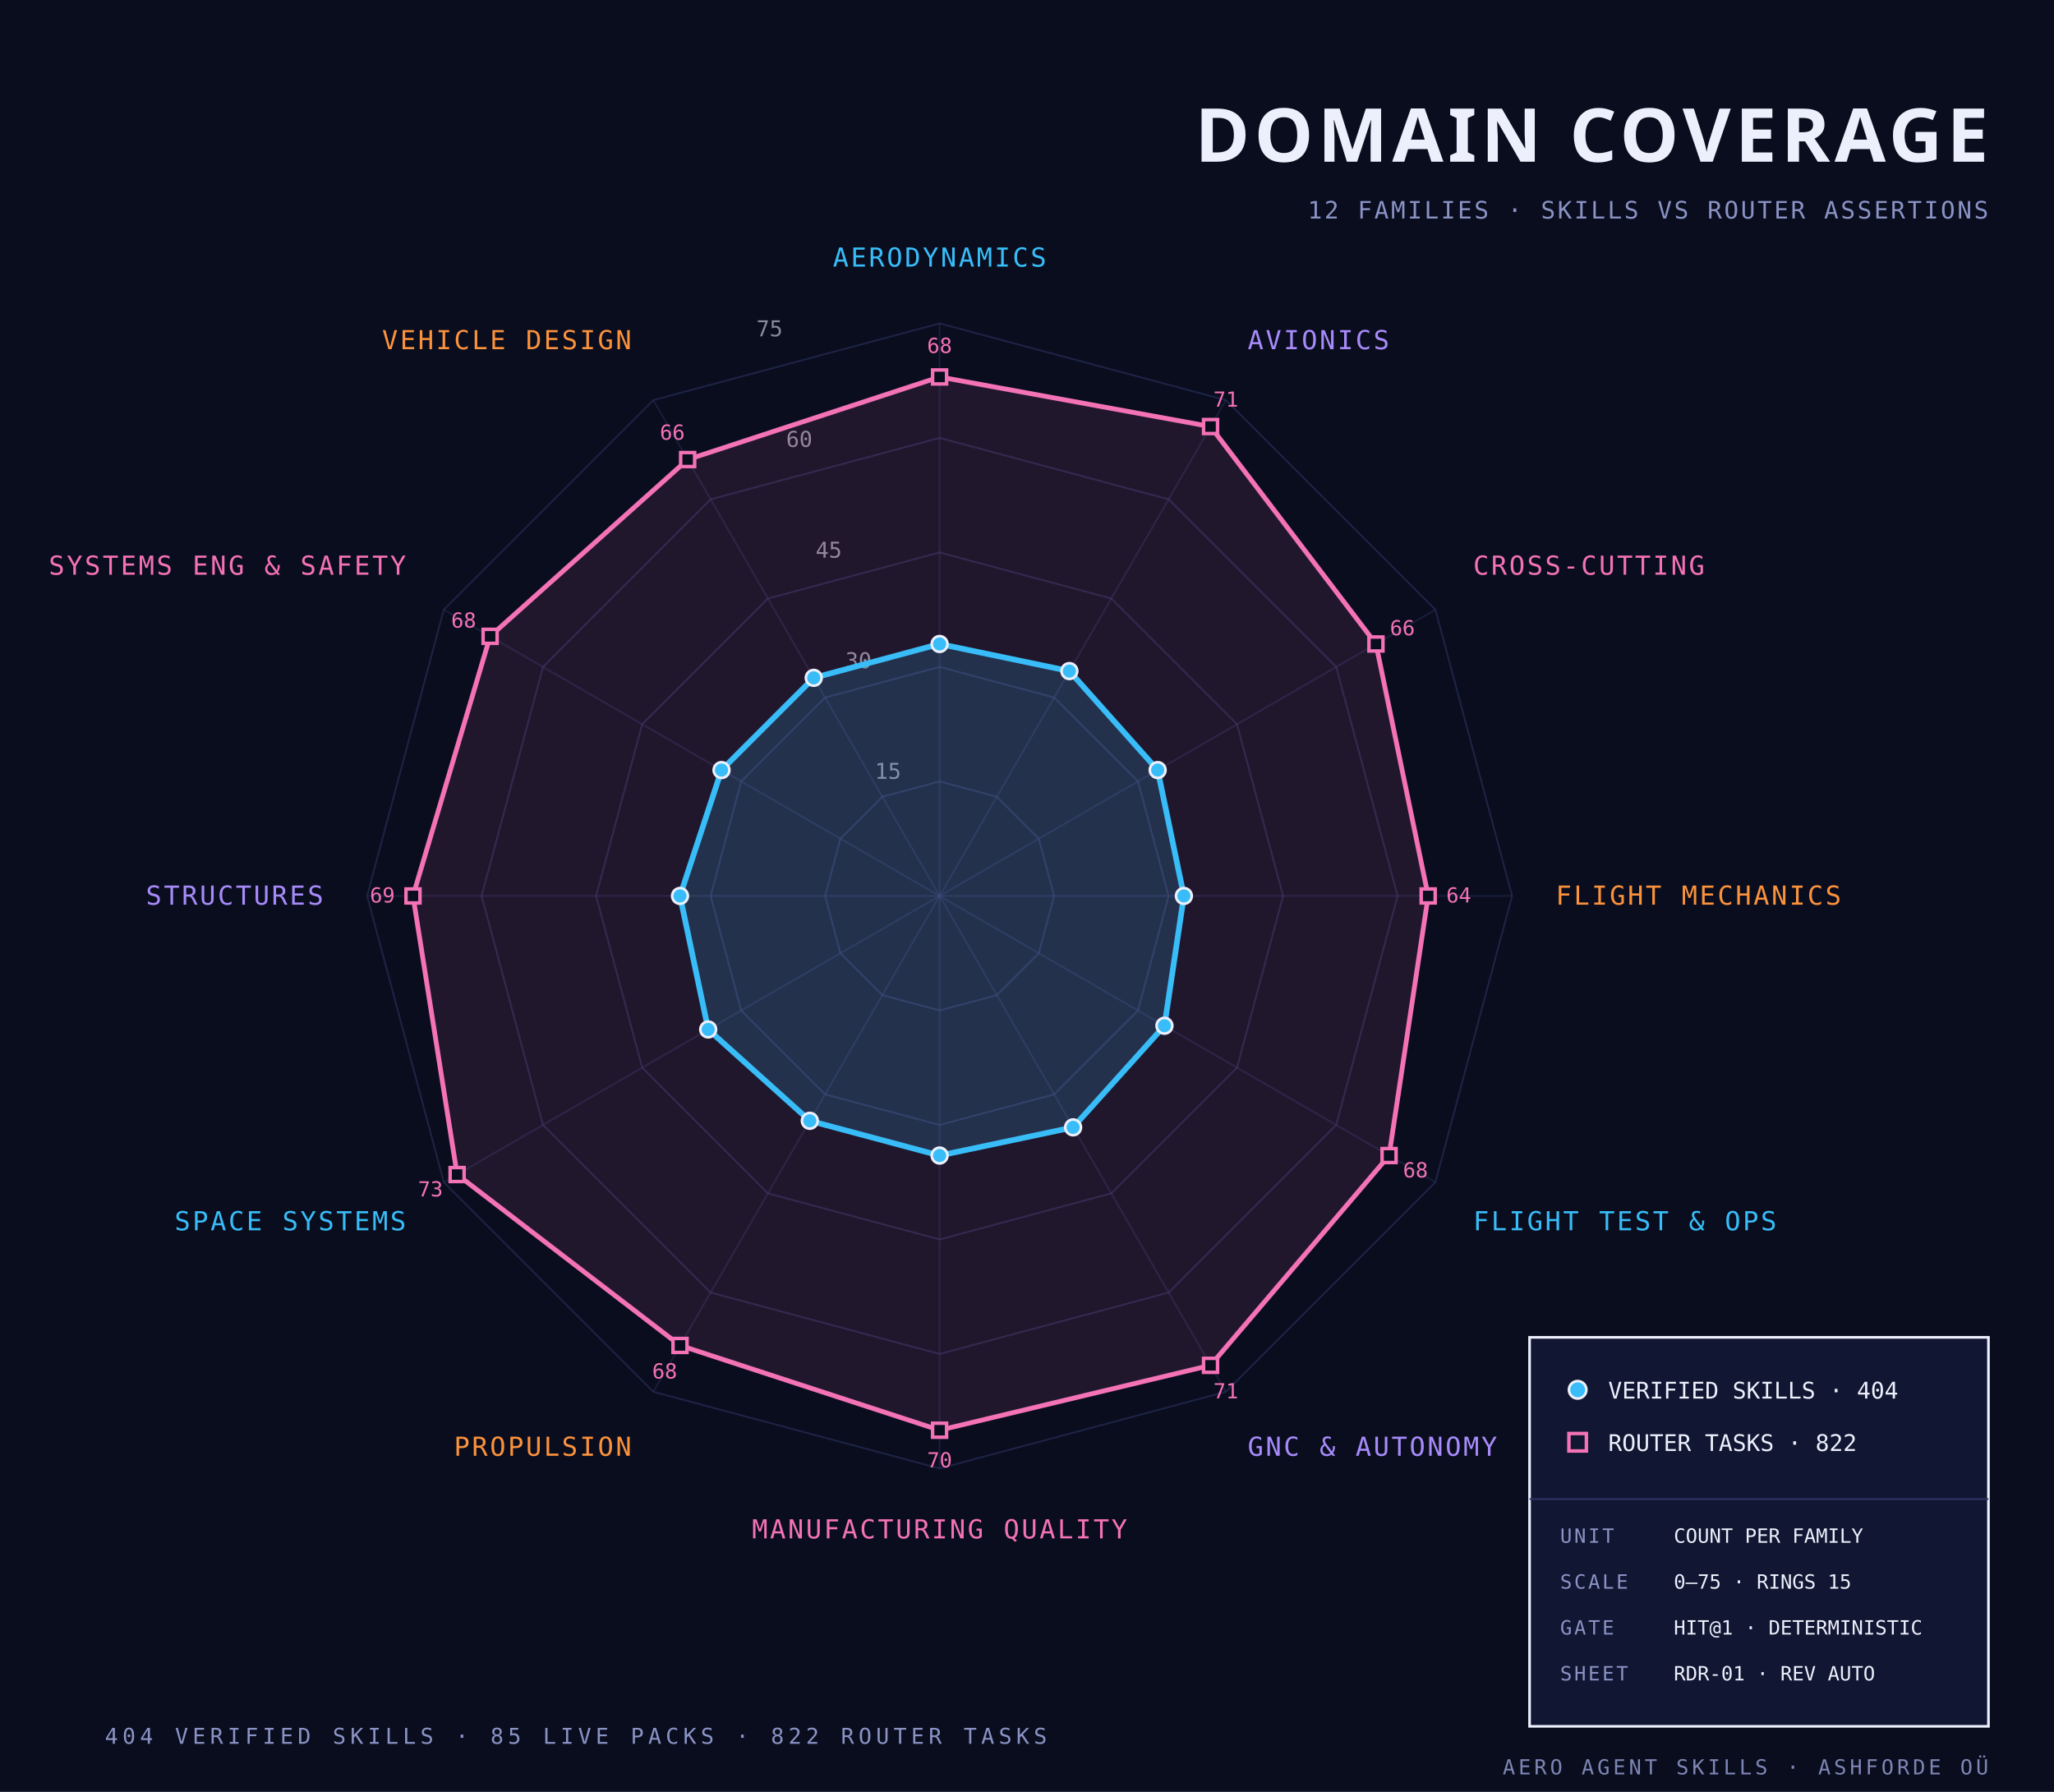
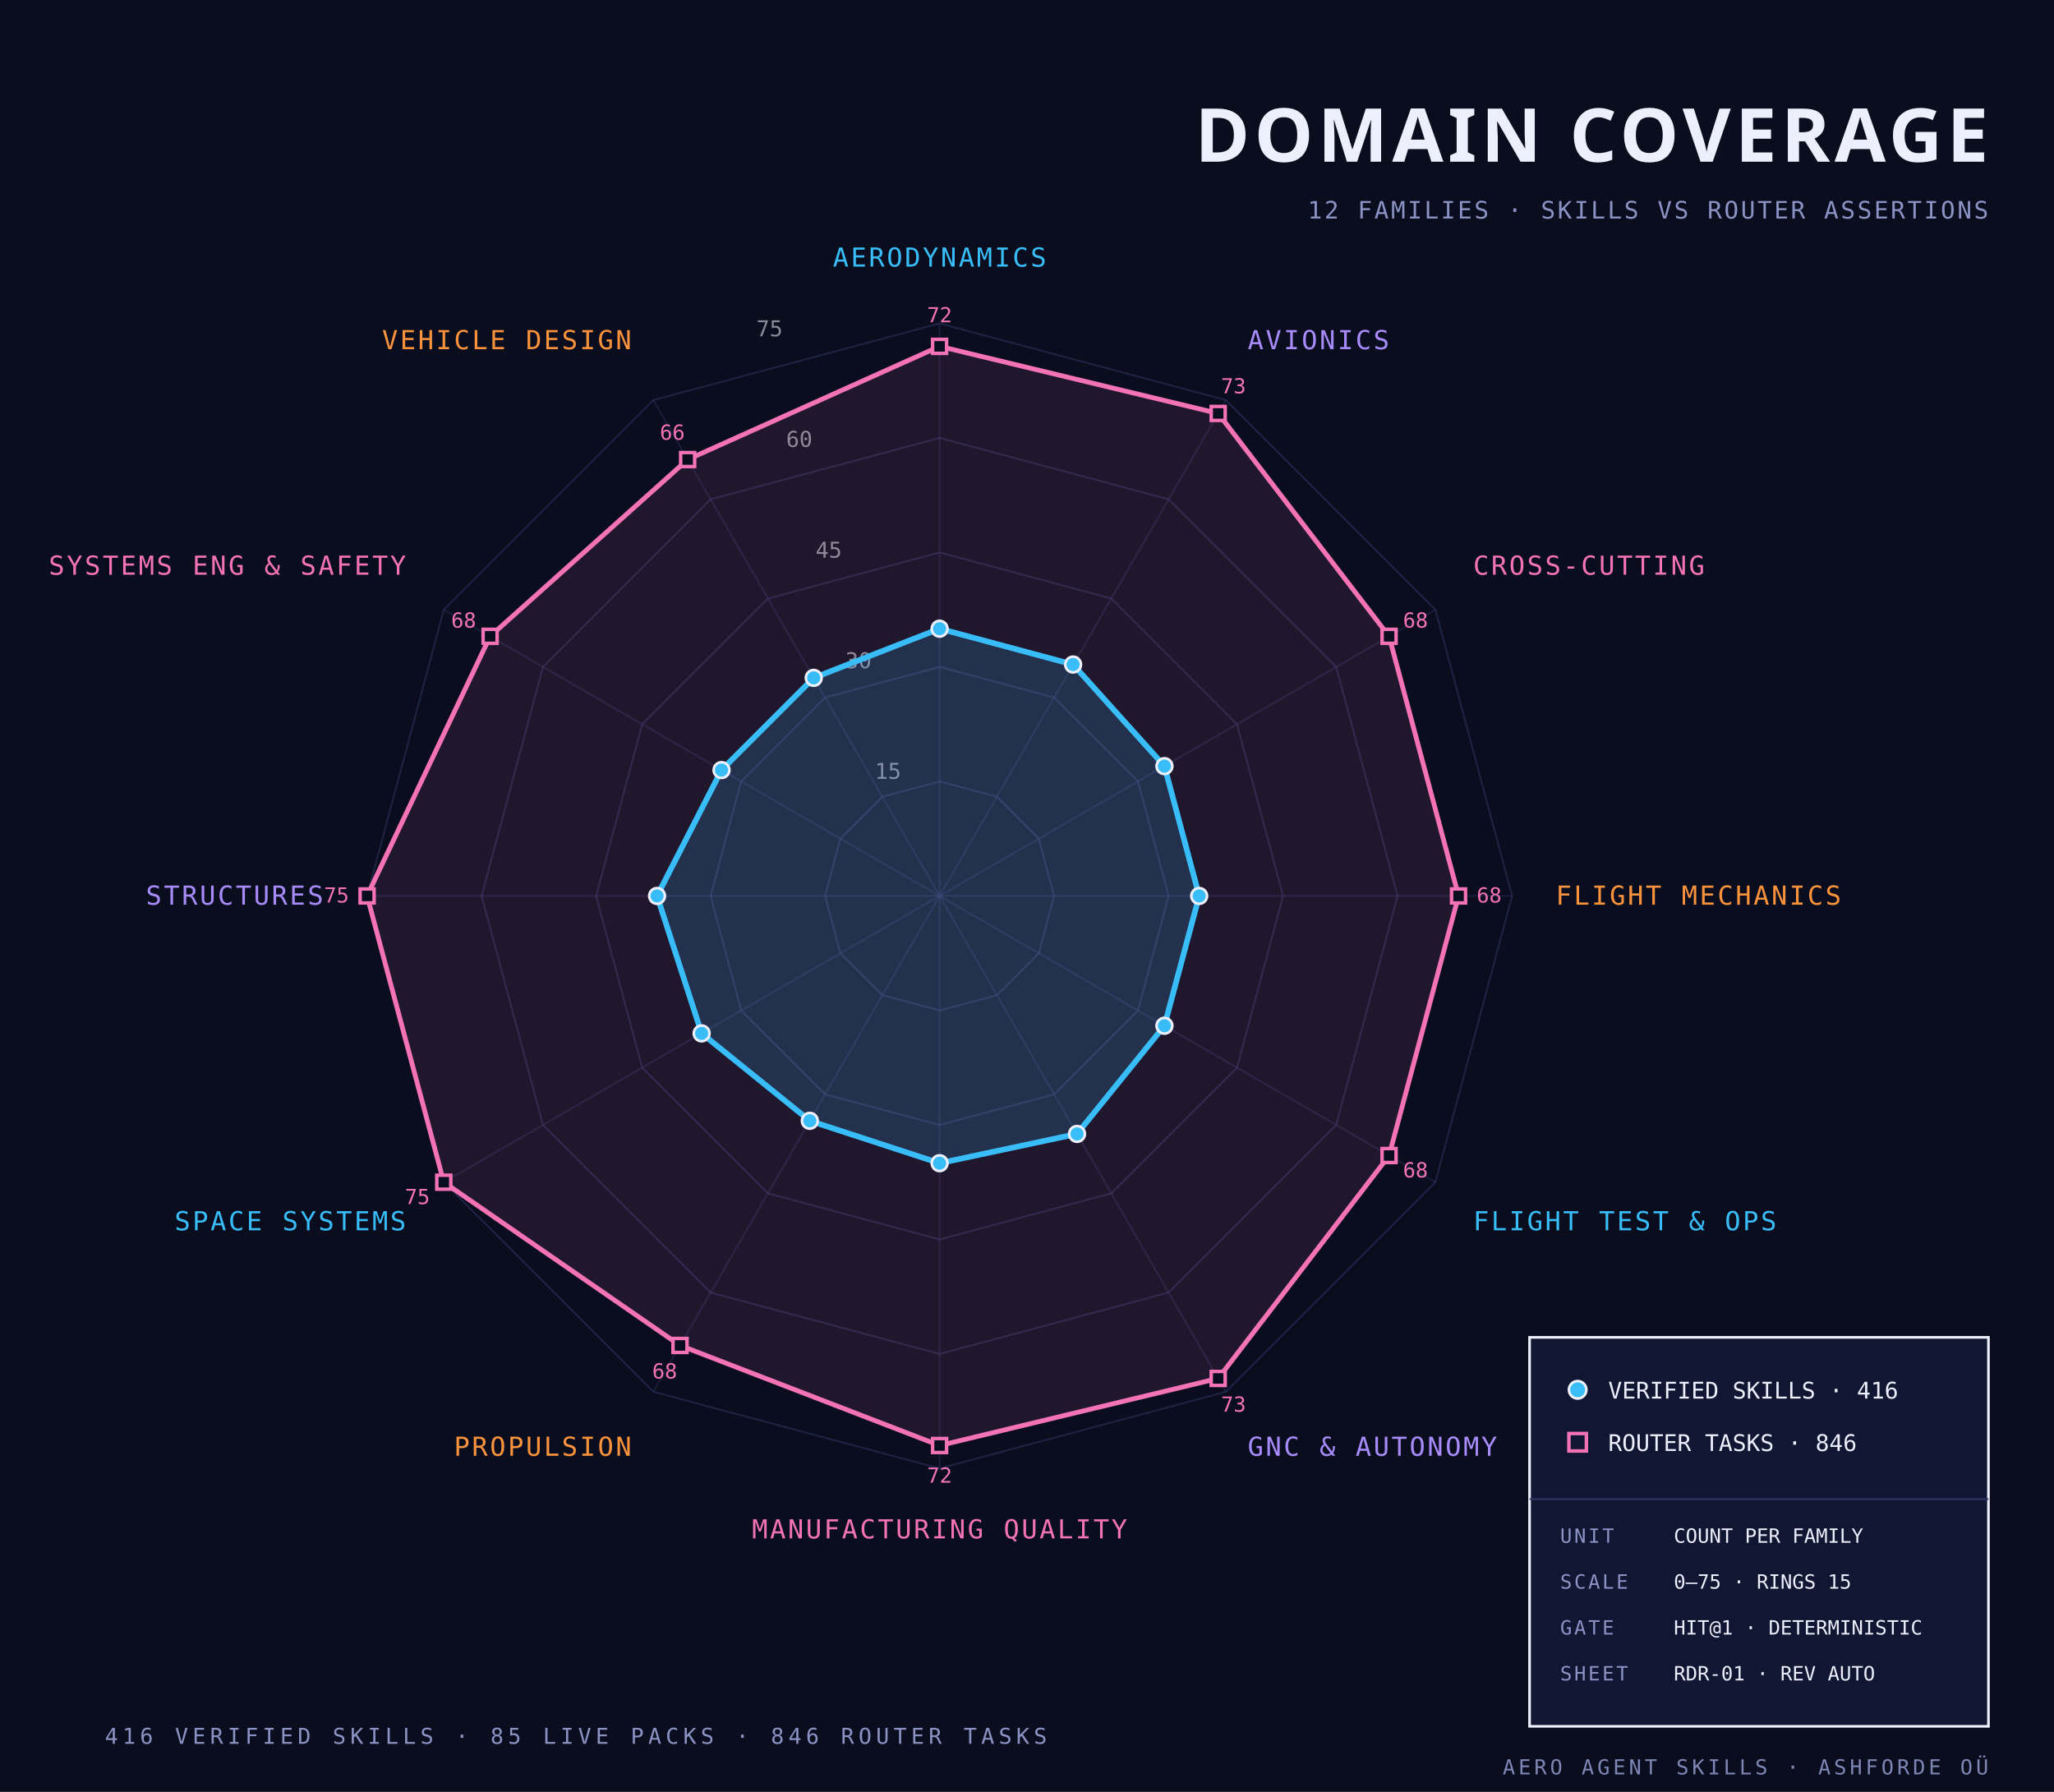
<svg xmlns="http://www.w3.org/2000/svg" width="940" height="820" viewBox="0 0 940 820">
  <style>
    .mono { font-family: "JetBrains Mono", "IBM Plex Mono", "Menlo", monospace; }
    .cond { font-family: "Barlow Condensed", "DIN Condensed", "Arial Narrow", sans-serif; font-weight: 700; text-transform: uppercase; }
    .serif { font-family: "Instrument Serif", Georgia, serif; font-style: italic; }
  </style>
  <rect width="940" height="820" fill="#0a0d1e" />
  <polygon points="430.0,357.6 456.2,364.6 475.4,383.8 482.4,410.0 475.4,436.2 456.2,455.4 430.0,462.4 403.8,455.4 384.6,436.2 377.6,410.0 384.6,383.8 403.8,364.6" fill="none" stroke="#2c3564" stroke-width="0.8" stroke-opacity="0.55" />
  <polygon points="430.0,305.2 482.4,319.2 520.8,357.6 534.8,410.0 520.8,462.4 482.4,500.8 430.0,514.8 377.6,500.8 339.2,462.4 325.2,410.0 339.2,357.6 377.6,319.2" fill="none" stroke="#2c3564" stroke-width="0.8" stroke-opacity="0.55" />
  <polygon points="430.0,252.8 508.6,273.9 566.1,331.4 587.2,410.0 566.1,488.6 508.6,546.1 430.0,567.2 351.4,546.1 293.9,488.6 272.8,410.0 293.9,331.4 351.4,273.9" fill="none" stroke="#2c3564" stroke-width="0.8" stroke-opacity="0.55" />
  <polygon points="430.0,200.4 534.8,228.5 611.5,305.2 639.6,410.0 611.5,514.8 534.8,591.5 430.0,619.6 325.2,591.5 248.5,514.8 220.4,410.0 248.5,305.2 325.2,228.5" fill="none" stroke="#2c3564" stroke-width="0.8" stroke-opacity="0.55" />
  <polygon points="430.0,148.0 561.0,183.1 656.9,279.0 692.0,410.0 656.9,541.0 561.0,636.9 430.0,672.0 299.0,636.9 203.1,541.0 168.0,410.0 203.1,279.0 299.0,183.1" fill="none" stroke="#2c3564" stroke-width="0.8" stroke-opacity="0.55" />
  <line x1="430" y1="410" x2="430.0" y2="148.0" stroke="#2c3564" stroke-width="0.8" stroke-opacity="0.4" />
  <line x1="430" y1="410" x2="561.0" y2="183.1" stroke="#2c3564" stroke-width="0.8" stroke-opacity="0.4" />
  <line x1="430" y1="410" x2="656.9" y2="279.0" stroke="#2c3564" stroke-width="0.8" stroke-opacity="0.4" />
  <line x1="430" y1="410" x2="692.0" y2="410.0" stroke="#2c3564" stroke-width="0.8" stroke-opacity="0.4" />
  <line x1="430" y1="410" x2="656.9" y2="541.0" stroke="#2c3564" stroke-width="0.8" stroke-opacity="0.4" />
  <line x1="430" y1="410" x2="561.0" y2="636.9" stroke="#2c3564" stroke-width="0.8" stroke-opacity="0.4" />
  <line x1="430" y1="410" x2="430.0" y2="672.0" stroke="#2c3564" stroke-width="0.8" stroke-opacity="0.4" />
  <line x1="430" y1="410" x2="299.0" y2="636.9" stroke="#2c3564" stroke-width="0.8" stroke-opacity="0.4" />
  <line x1="430" y1="410" x2="203.1" y2="541.0" stroke="#2c3564" stroke-width="0.8" stroke-opacity="0.4" />
  <line x1="430" y1="410" x2="168.0" y2="410.0" stroke="#2c3564" stroke-width="0.8" stroke-opacity="0.4" />
  <line x1="430" y1="410" x2="203.1" y2="279.0" stroke="#2c3564" stroke-width="0.8" stroke-opacity="0.4" />
  <line x1="430" y1="410" x2="299.0" y2="183.1" stroke="#2c3564" stroke-width="0.8" stroke-opacity="0.4" />
  <text class="mono" x="412.4" y="356.4" text-anchor="end" font-size="10" fill="#edf0fc" opacity="0.55">15</text>
  <text class="mono" x="398.9" y="305.8" text-anchor="end" font-size="10" fill="#edf0fc" opacity="0.55">30</text>
  <text class="mono" x="385.3" y="255.2" text-anchor="end" font-size="10" fill="#edf0fc" opacity="0.55">45</text>
  <text class="mono" x="371.8" y="204.5" text-anchor="end" font-size="10" fill="#edf0fc" opacity="0.55">60</text>
  <text class="mono" x="358.2" y="153.9" text-anchor="end" font-size="10" fill="#edf0fc" opacity="0.55">75</text>
  <text class="mono" x="430.0" y="122.0" text-anchor="middle" font-size="12" fill="#38bdf8" letter-spacing="1">AERODYNAMICS</text>
  <text class="mono" x="571.0" y="159.8" text-anchor="start" font-size="12" fill="#a78bfa" letter-spacing="1">AVIONICS</text>
  <text class="mono" x="674.2" y="263.0" text-anchor="start" font-size="12" fill="#f472b6" letter-spacing="1">CROSS-CUTTING</text>
  <text class="mono" x="712.0" y="414.0" text-anchor="start" font-size="12" fill="#fb923c" letter-spacing="1">FLIGHT MECHANICS</text>
  <text class="mono" x="674.2" y="563.0" text-anchor="start" font-size="12" fill="#38bdf8" letter-spacing="1">FLIGHT TEST &amp; OPS</text>
  <text class="mono" x="571.0" y="666.2" text-anchor="start" font-size="12" fill="#a78bfa" letter-spacing="1">GNC &amp; AUTONOMY</text>
  <text class="mono" x="430.0" y="704.0" text-anchor="middle" font-size="12" fill="#f472b6" letter-spacing="1">MANUFACTURING QUALITY</text>
  <text class="mono" x="289.0" y="666.2" text-anchor="end" font-size="12" fill="#fb923c" letter-spacing="1">PROPULSION</text>
  <text class="mono" x="185.8" y="563.0" text-anchor="end" font-size="12" fill="#38bdf8" letter-spacing="1">SPACE SYSTEMS</text>
  <text class="mono" x="148.0" y="414.0" text-anchor="end" font-size="12" fill="#a78bfa" letter-spacing="1">STRUCTURES</text>
  <text class="mono" x="185.8" y="263.0" text-anchor="end" font-size="12" fill="#f472b6" letter-spacing="1">SYSTEMS ENG &amp; SAFETY</text>
  <text class="mono" x="289.0" y="159.8" text-anchor="end" font-size="12" fill="#fb923c" letter-spacing="1">VEHICLE DESIGN</text>
-   <polygon points="430.0,172.5 554.0,195.2 629.7,294.7 653.6,410.0 635.7,528.8 554.0,624.8 430.0,654.5 311.2,615.7 209.2,537.5 189.0,410.0 224.3,291.2 314.7,210.3" fill="#f472b6" fill-opacity="0.10" stroke="#f472b6" stroke-width="2.2" />
-   <rect x="426.8" y="169.3" width="6.4" height="6.4" fill="#0a0d1e" stroke="#f472b6" stroke-width="1.6" />
-   <rect x="550.8" y="192.0" width="6.4" height="6.4" fill="#0a0d1e" stroke="#f472b6" stroke-width="1.6" />
-   <rect x="626.5" y="291.5" width="6.4" height="6.4" fill="#0a0d1e" stroke="#f472b6" stroke-width="1.6" />
-   <rect x="650.4" y="406.8" width="6.4" height="6.4" fill="#0a0d1e" stroke="#f472b6" stroke-width="1.6" />
+   <polygon points="430.0,158.5 557.5,189.2 635.7,291.2 667.5,410.0 635.7,528.8 557.5,630.8 430.0,661.5 311.2,615.7 203.1,541.0 168.0,410.0 224.3,291.2 314.7,210.3" fill="#f472b6" fill-opacity="0.10" stroke="#f472b6" stroke-width="2.2" />
+   <rect x="426.8" y="155.3" width="6.4" height="6.4" fill="#0a0d1e" stroke="#f472b6" stroke-width="1.6" />
+   <rect x="554.3" y="186.0" width="6.4" height="6.4" fill="#0a0d1e" stroke="#f472b6" stroke-width="1.6" />
+   <rect x="632.5" y="288.0" width="6.4" height="6.4" fill="#0a0d1e" stroke="#f472b6" stroke-width="1.6" />
+   <rect x="664.3" y="406.8" width="6.4" height="6.4" fill="#0a0d1e" stroke="#f472b6" stroke-width="1.6" />
  <rect x="632.5" y="525.6" width="6.4" height="6.4" fill="#0a0d1e" stroke="#f472b6" stroke-width="1.6" />
-   <rect x="550.8" y="621.6" width="6.4" height="6.4" fill="#0a0d1e" stroke="#f472b6" stroke-width="1.6" />
-   <rect x="426.8" y="651.3" width="6.4" height="6.4" fill="#0a0d1e" stroke="#f472b6" stroke-width="1.6" />
+   <rect x="554.3" y="627.6" width="6.4" height="6.4" fill="#0a0d1e" stroke="#f472b6" stroke-width="1.6" />
+   <rect x="426.8" y="658.3" width="6.4" height="6.4" fill="#0a0d1e" stroke="#f472b6" stroke-width="1.6" />
  <rect x="308.0" y="612.5" width="6.4" height="6.4" fill="#0a0d1e" stroke="#f472b6" stroke-width="1.6" />
-   <rect x="206.0" y="534.3" width="6.4" height="6.4" fill="#0a0d1e" stroke="#f472b6" stroke-width="1.6" />
-   <rect x="185.8" y="406.8" width="6.4" height="6.4" fill="#0a0d1e" stroke="#f472b6" stroke-width="1.6" />
+   <rect x="199.9" y="537.8" width="6.4" height="6.4" fill="#0a0d1e" stroke="#f472b6" stroke-width="1.6" />
+   <rect x="164.8" y="406.8" width="6.4" height="6.4" fill="#0a0d1e" stroke="#f472b6" stroke-width="1.6" />
  <rect x="221.1" y="288.0" width="6.4" height="6.4" fill="#0a0d1e" stroke="#f472b6" stroke-width="1.6" />
  <rect x="311.5" y="207.1" width="6.4" height="6.4" fill="#0a0d1e" stroke="#f472b6" stroke-width="1.6" />
-   <polygon points="430.0,294.7 489.4,307.1 529.8,352.4 541.8,410.0 532.9,469.4 491.1,515.9 430.0,528.8 370.6,512.9 324.1,471.1 311.2,410.0 330.2,352.4 372.4,310.2" fill="#38bdf8" fill-opacity="0.16" stroke="#38bdf8" stroke-width="2.6" />
-   <circle cx="430.0" cy="294.7" r="3.6" fill="#38bdf8" stroke="#edf0fc" stroke-width="1.2" />
-   <circle cx="489.4" cy="307.1" r="3.6" fill="#38bdf8" stroke="#edf0fc" stroke-width="1.2" />
-   <circle cx="529.8" cy="352.4" r="3.6" fill="#38bdf8" stroke="#edf0fc" stroke-width="1.2" />
-   <circle cx="541.8" cy="410.0" r="3.6" fill="#38bdf8" stroke="#edf0fc" stroke-width="1.2" />
+   <polygon points="430.0,287.7 491.1,304.1 532.9,350.6 548.8,410.0 532.9,469.4 492.9,518.9 430.0,532.3 370.6,512.9 321.1,472.9 300.7,410.0 330.2,352.4 372.4,310.2" fill="#38bdf8" fill-opacity="0.16" stroke="#38bdf8" stroke-width="2.6" />
+   <circle cx="430.0" cy="287.7" r="3.6" fill="#38bdf8" stroke="#edf0fc" stroke-width="1.2" />
+   <circle cx="491.1" cy="304.1" r="3.6" fill="#38bdf8" stroke="#edf0fc" stroke-width="1.2" />
+   <circle cx="532.9" cy="350.6" r="3.6" fill="#38bdf8" stroke="#edf0fc" stroke-width="1.2" />
+   <circle cx="548.8" cy="410.0" r="3.6" fill="#38bdf8" stroke="#edf0fc" stroke-width="1.2" />
  <circle cx="532.9" cy="469.4" r="3.6" fill="#38bdf8" stroke="#edf0fc" stroke-width="1.2" />
-   <circle cx="491.1" cy="515.9" r="3.6" fill="#38bdf8" stroke="#edf0fc" stroke-width="1.2" />
-   <circle cx="430.0" cy="528.8" r="3.6" fill="#38bdf8" stroke="#edf0fc" stroke-width="1.2" />
+   <circle cx="492.9" cy="518.9" r="3.6" fill="#38bdf8" stroke="#edf0fc" stroke-width="1.2" />
+   <circle cx="430.0" cy="532.3" r="3.6" fill="#38bdf8" stroke="#edf0fc" stroke-width="1.2" />
  <circle cx="370.6" cy="512.9" r="3.6" fill="#38bdf8" stroke="#edf0fc" stroke-width="1.2" />
-   <circle cx="324.1" cy="471.1" r="3.6" fill="#38bdf8" stroke="#edf0fc" stroke-width="1.2" />
-   <circle cx="311.2" cy="410.0" r="3.6" fill="#38bdf8" stroke="#edf0fc" stroke-width="1.2" />
+   <circle cx="321.1" cy="472.9" r="3.6" fill="#38bdf8" stroke="#edf0fc" stroke-width="1.2" />
+   <circle cx="300.7" cy="410.0" r="3.6" fill="#38bdf8" stroke="#edf0fc" stroke-width="1.2" />
  <circle cx="330.2" cy="352.4" r="3.6" fill="#38bdf8" stroke="#edf0fc" stroke-width="1.2" />
  <circle cx="372.4" cy="310.2" r="3.6" fill="#38bdf8" stroke="#edf0fc" stroke-width="1.2" />
-   <text class="mono" x="430.0" y="161.5" text-anchor="middle" font-size="9.5" fill="#f472b6">68</text>
-   <text class="mono" x="561.0" y="186.1" text-anchor="middle" font-size="9.5" fill="#f472b6">71</text>
-   <text class="mono" x="641.8" y="290.7" text-anchor="middle" font-size="9.5" fill="#f472b6">66</text>
-   <text class="mono" x="667.6" y="413.0" text-anchor="middle" font-size="9.5" fill="#f472b6">64</text>
+   <text class="mono" x="430.0" y="147.5" text-anchor="middle" font-size="9.5" fill="#f472b6">72</text>
+   <text class="mono" x="564.5" y="180.0" text-anchor="middle" font-size="9.5" fill="#f472b6">73</text>
+   <text class="mono" x="647.8" y="287.2" text-anchor="middle" font-size="9.5" fill="#f472b6">68</text>
+   <text class="mono" x="681.5" y="413.0" text-anchor="middle" font-size="9.5" fill="#f472b6">68</text>
  <text class="mono" x="647.8" y="538.8" text-anchor="middle" font-size="9.5" fill="#f472b6">68</text>
-   <text class="mono" x="561.0" y="639.9" text-anchor="middle" font-size="9.5" fill="#f472b6">71</text>
-   <text class="mono" x="430.0" y="671.5" text-anchor="middle" font-size="9.5" fill="#f472b6">70</text>
+   <text class="mono" x="564.5" y="646.0" text-anchor="middle" font-size="9.5" fill="#f472b6">73</text>
+   <text class="mono" x="430.0" y="678.5" text-anchor="middle" font-size="9.5" fill="#f472b6">72</text>
  <text class="mono" x="304.2" y="630.8" text-anchor="middle" font-size="9.5" fill="#f472b6">68</text>
-   <text class="mono" x="197.0" y="547.5" text-anchor="middle" font-size="9.5" fill="#f472b6">73</text>
-   <text class="mono" x="175.0" y="413.0" text-anchor="middle" font-size="9.5" fill="#f472b6">69</text>
+   <text class="mono" x="191.0" y="551.0" text-anchor="middle" font-size="9.5" fill="#f472b6">75</text>
+   <text class="mono" x="154.0" y="413.0" text-anchor="middle" font-size="9.5" fill="#f472b6">75</text>
  <text class="mono" x="212.2" y="287.2" text-anchor="middle" font-size="9.5" fill="#f472b6">68</text>
  <text class="mono" x="307.7" y="201.2" text-anchor="middle" font-size="9.5" fill="#f472b6">66</text>
  <text class="cond" x="910.0" y="74.0" text-anchor="end" font-size="34" fill="#edf0fc" letter-spacing="2">DOMAIN COVERAGE</text>
  <text class="mono" x="910.0" y="100.0" text-anchor="end" font-size="11" fill="#8a93c4" letter-spacing="1">12 FAMILIES · SKILLS VS ROUTER ASSERTIONS</text>
  <rect x="700" y="612" width="210" height="178" fill="#111632" stroke="#edf0fc" stroke-width="1.2" />
  <line x1="700" y1="686" x2="910" y2="686" stroke="#2c3564" stroke-width="0.8" />
  <circle cx="722" cy="636" r="4" fill="#38bdf8" stroke="#edf0fc" stroke-width="1.2" />
-   <text class="mono" x="736.0" y="640.0" text-anchor="start" font-size="10.5" fill="#edf0fc">VERIFIED SKILLS · 404</text>
+   <text class="mono" x="736.0" y="640.0" text-anchor="start" font-size="10.5" fill="#edf0fc">VERIFIED SKILLS · 416</text>
  <rect x="718" y="656" width="8" height="8" fill="none" stroke="#f472b6" stroke-width="1.6" />
-   <text class="mono" x="736.0" y="664.0" text-anchor="start" font-size="10.5" fill="#edf0fc">ROUTER TASKS · 822</text>
+   <text class="mono" x="736.0" y="664.0" text-anchor="start" font-size="10.5" fill="#edf0fc">ROUTER TASKS · 846</text>
  <text class="mono" x="714.0" y="706.0" text-anchor="start" font-size="9" fill="#8a93c4" letter-spacing="1">UNIT</text>
  <text class="mono" x="766.0" y="706.0" text-anchor="start" font-size="9" fill="#edf0fc">COUNT PER FAMILY</text>
  <text class="mono" x="714.0" y="727.0" text-anchor="start" font-size="9" fill="#8a93c4" letter-spacing="1">SCALE</text>
  <text class="mono" x="766.0" y="727.0" text-anchor="start" font-size="9" fill="#edf0fc">0–75 · RINGS 15</text>
  <text class="mono" x="714.0" y="748.0" text-anchor="start" font-size="9" fill="#8a93c4" letter-spacing="1">GATE</text>
  <text class="mono" x="766.0" y="748.0" text-anchor="start" font-size="9" fill="#edf0fc">HIT@1 · DETERMINISTIC</text>
  <text class="mono" x="714.0" y="769.0" text-anchor="start" font-size="9" fill="#8a93c4" letter-spacing="1">SHEET</text>
  <text class="mono" x="766.0" y="769.0" text-anchor="start" font-size="9" fill="#edf0fc">RDR-01 · REV AUTO</text>
-   <text class="mono" x="48.0" y="798.0" text-anchor="start" font-size="10" fill="#8a93c4" letter-spacing="2">404 VERIFIED SKILLS · 85 LIVE PACKS · 822 ROUTER TASKS</text>
+   <text class="mono" x="48.0" y="798.0" text-anchor="start" font-size="10" fill="#8a93c4" letter-spacing="2">416 VERIFIED SKILLS · 85 LIVE PACKS · 846 ROUTER TASKS</text>
  <text class="mono" x="910.0" y="812.0" text-anchor="end" font-size="9.5" fill="#8a93c4" letter-spacing="1.5" opacity="0.9">AERO AGENT SKILLS · ASHFORDE OÜ</text>
</svg>
